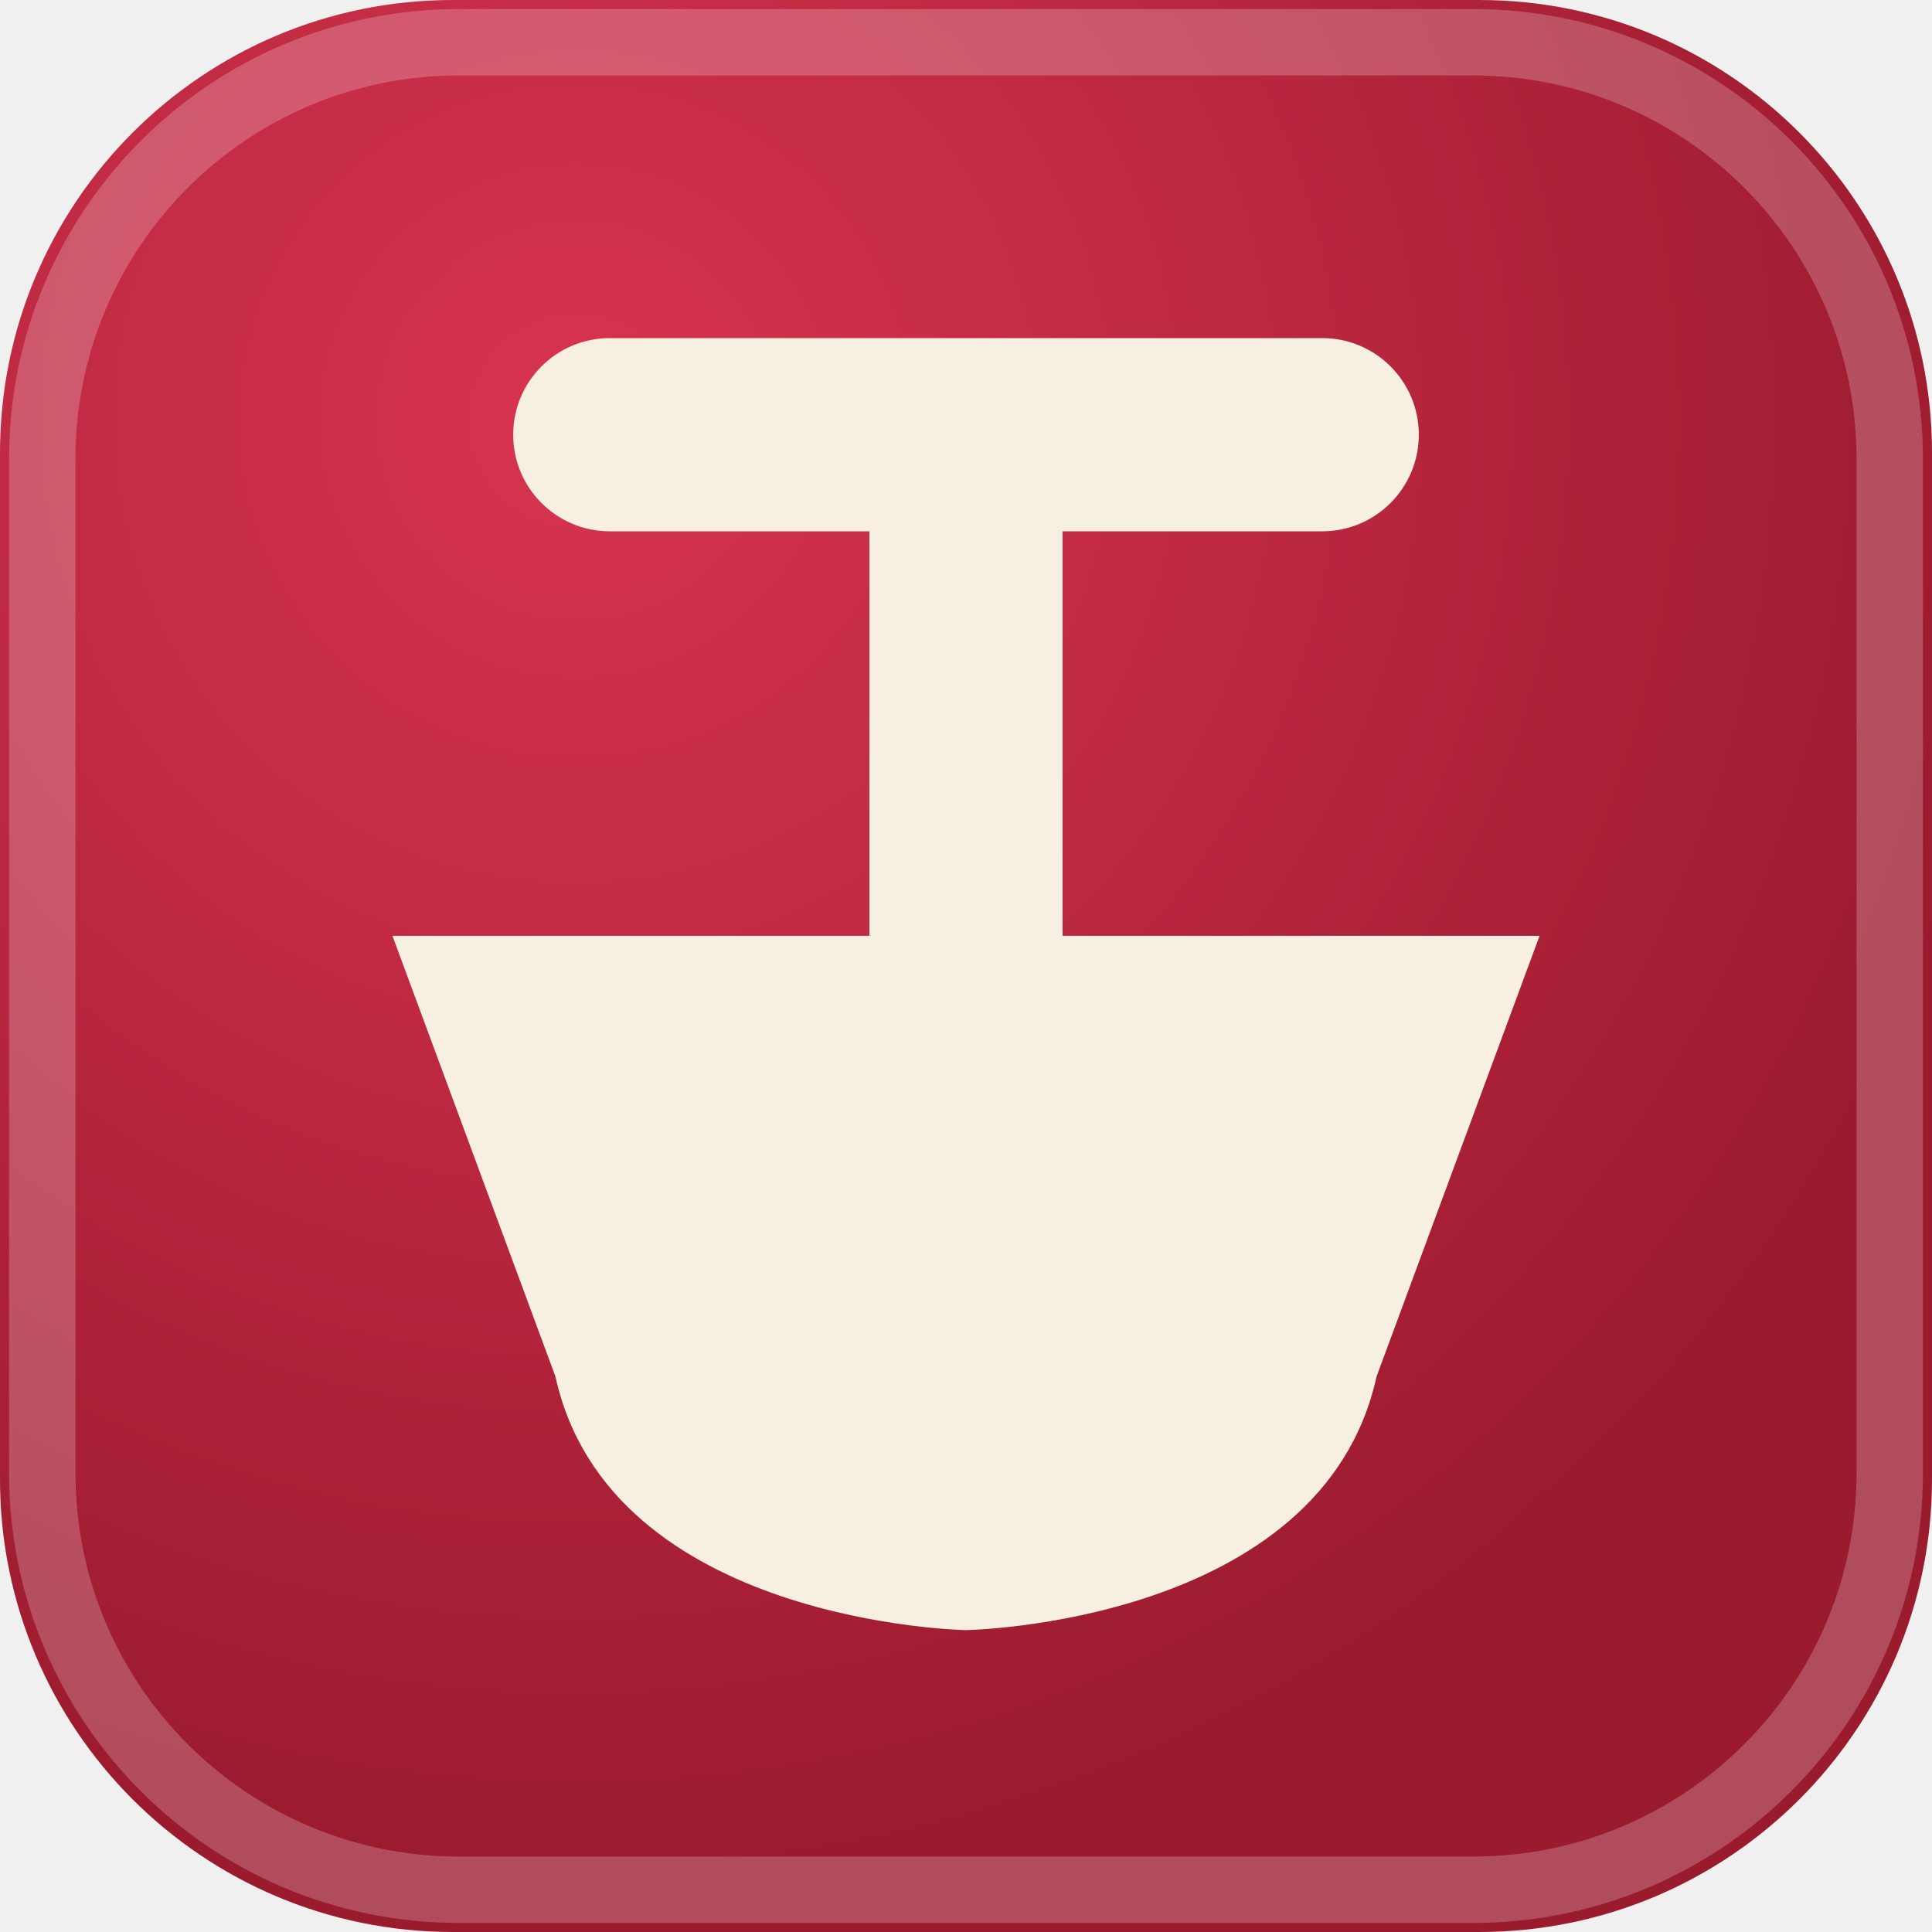
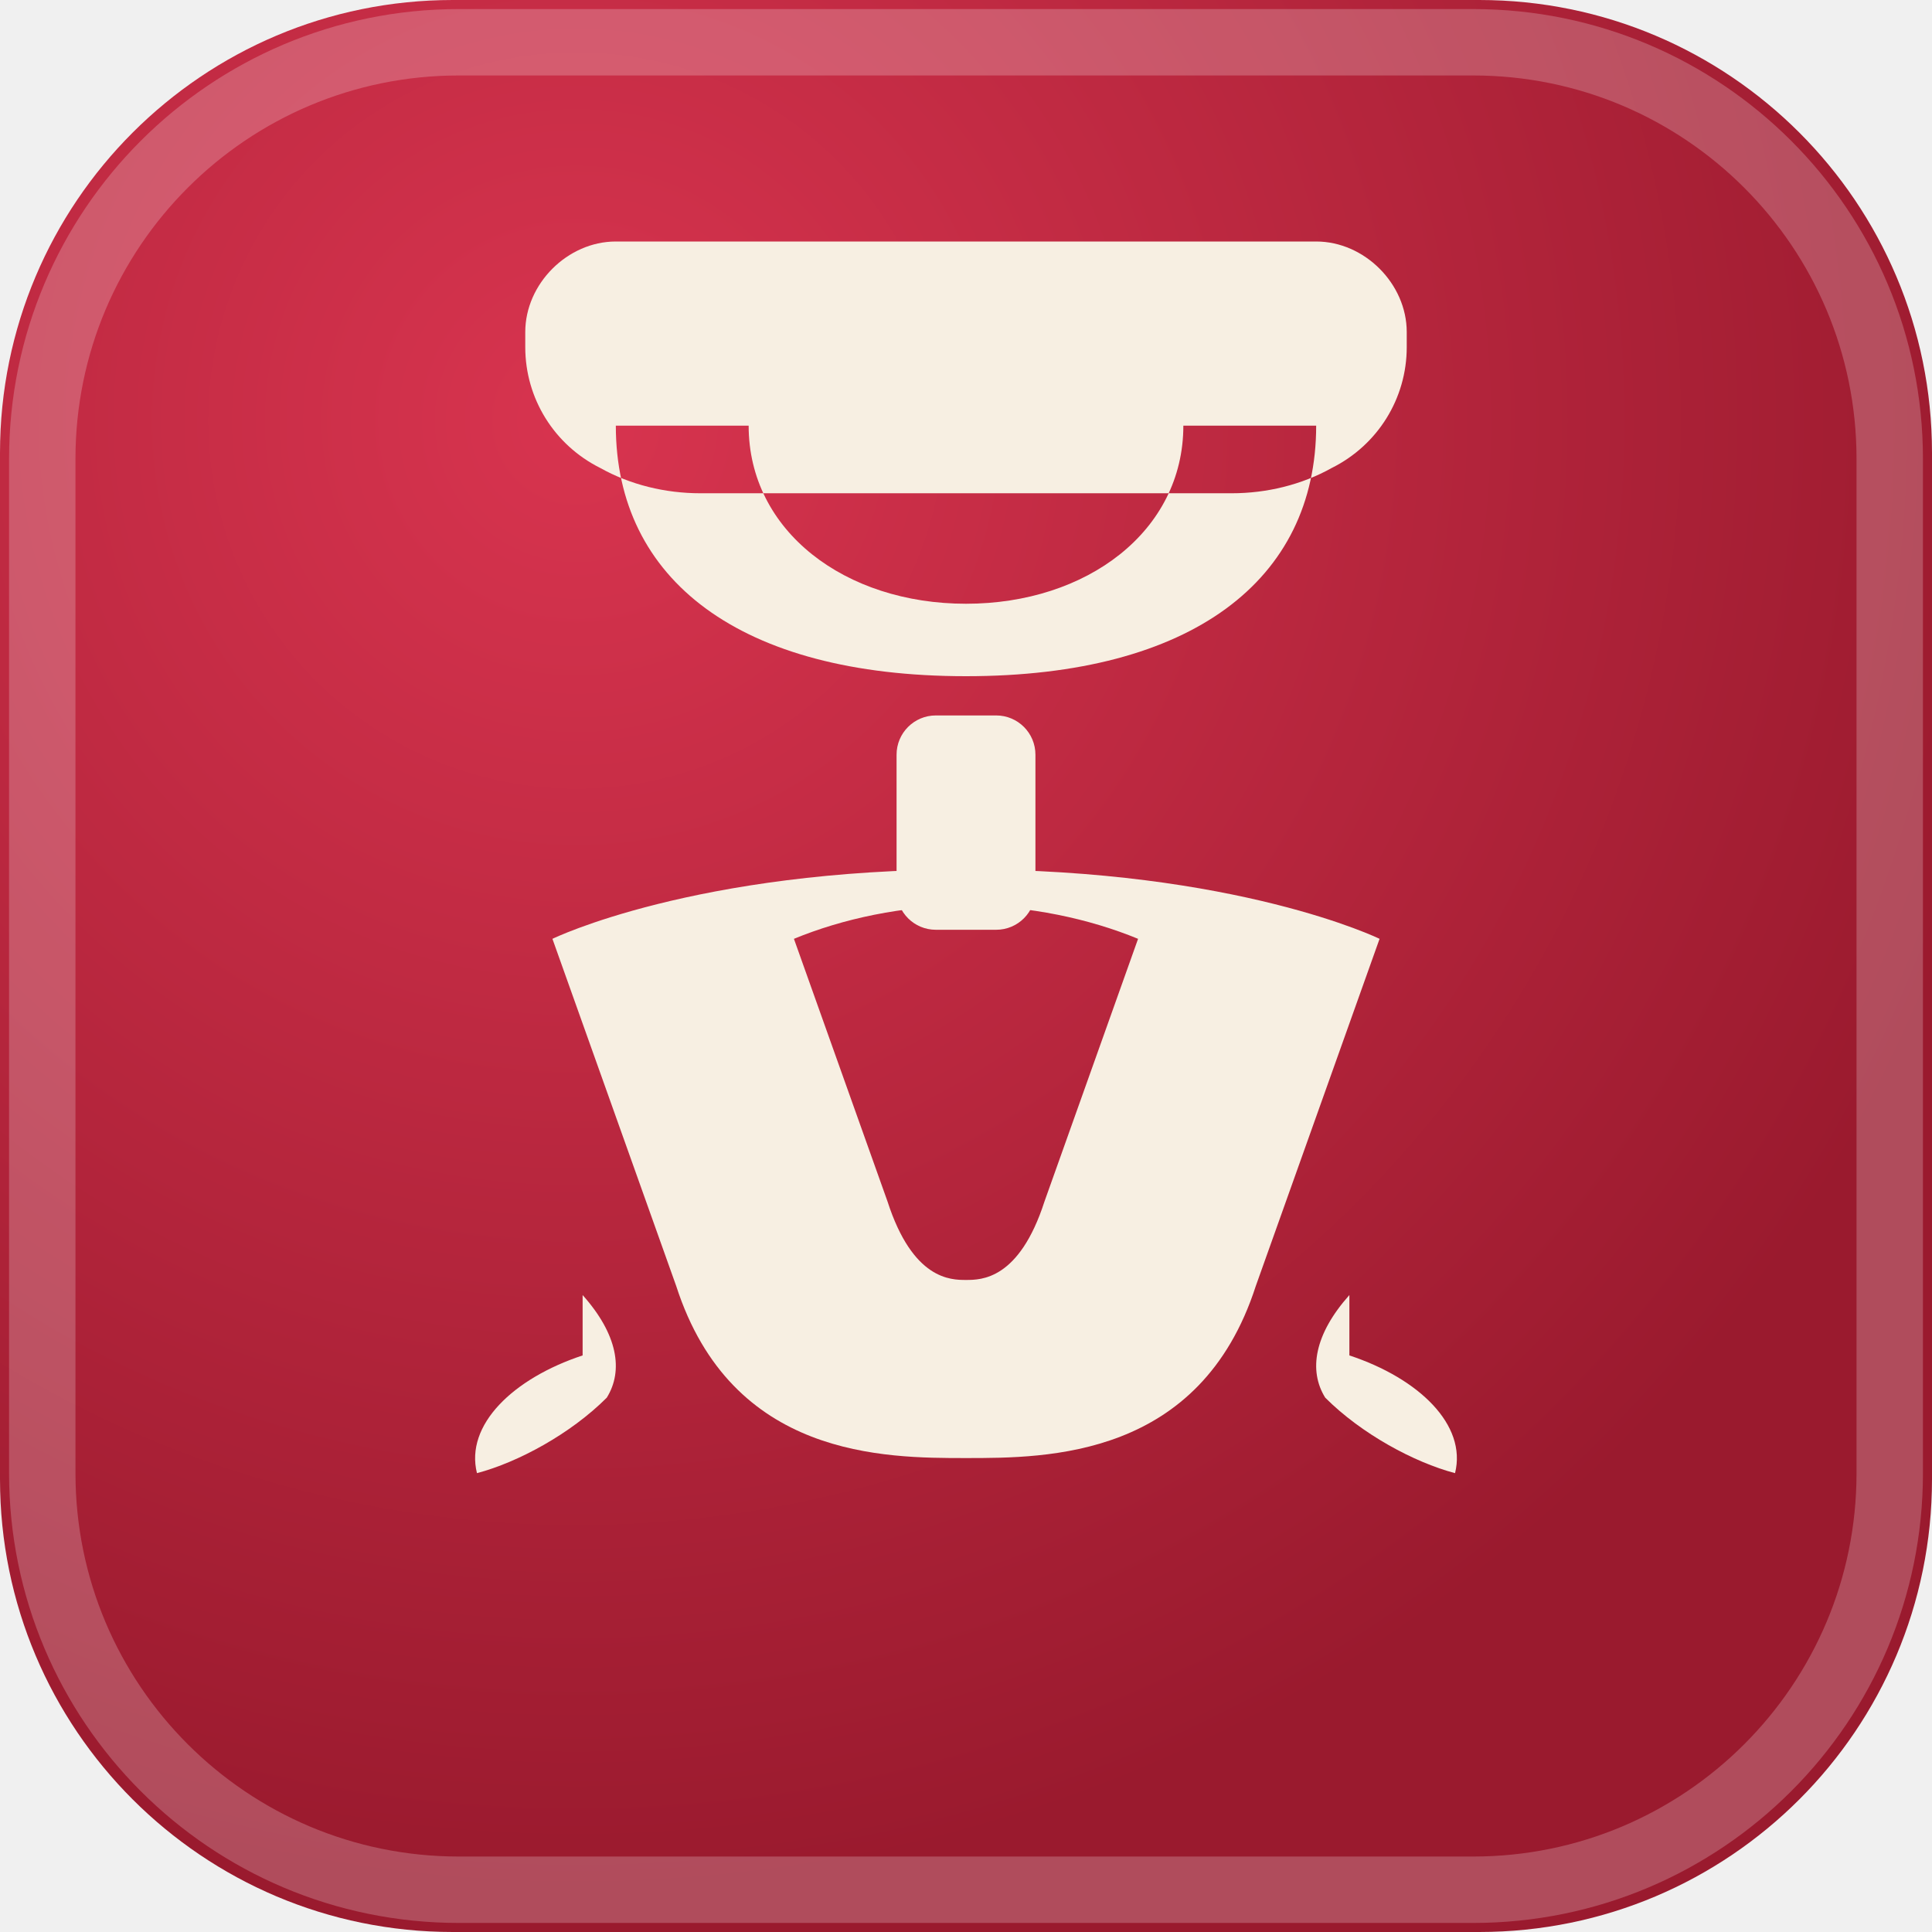
<svg xmlns="http://www.w3.org/2000/svg" viewBox="0 0 32 32" role="img" aria-label="Gräver grav">
  <defs>
    <radialGradient id="r" cx="30%" cy="22%" r="105%">
      <stop offset="0%" stop-color="#d8344f" />
      <stop offset="72%" stop-color="#9a1a2e" />
    </radialGradient>
  </defs>
  <rect width="32" height="32" rx="7.5" fill="url(#r)" />
  <rect x="0.7" y="0.7" width="30.6" height="30.6" rx="6.9" fill="none" stroke="#ffffff" stroke-opacity="0.22" stroke-width="1.1" />
-   <g fill="#f7efe2">
-     <rect x="8.5" y="5.6" width="15" height="3.2" rx="1.6" />
-     <rect x="14.4" y="8" width="3.2" height="8" />
-     <path d="M6.5 15.5H25.5L22.8 22.8C21.9 26.9 16 27 16 27C16 27 10.1 26.9 9.2 22.8Z" />
+   <g fill="#f7efe2" transform="translate(4 2.5)">
+     <path fill-rule="evenodd" d="M6.2 1.5h11.6c.8 0 1.5.7 1.5 1.5v.25c0 .85-.48 1.62-1.24 2-.5.28-1.08.42-1.66.42H7.6c-.58 0-1.16-.14-1.66-.42-.76-.38-1.24-1.15-1.24-2V3c0-.8.7-1.5 1.5-1.5zm0 3.05c0 2.55 2.05 4.15 5.8 4.15s5.8-1.6 5.8-4.15H8.4c0 1.75 1.6 2.95 3.6 2.95s3.6-1.2 3.6-2.95H6.2z" />
+     <rect x="10.85" y="9.35" width="2.3" height="3.55" rx=".65" />
+     <path fill-rule="evenodd" d="M5.15 13.05c0 0 2.35-1.15 6.85-1.15s6.85 1.15 6.85 1.15l-2.05 5.75c-.92 2.85-3.45 2.85-4.8 2.85s-3.88 0-4.8-2.85L5.15 13.05zm6.85-.55c-1.05 0-2.05.22-2.85.55l1.55 4.35c.42 1.3 1.05 1.3 1.3 1.3s.88 0 1.3-1.3l1.55-4.35c-.8-.33-1.8-.55-2.85-.55z" />
+     <path d="M5.65 19.95c-1.15.38-1.95 1.15-1.75 1.95.68-.18 1.55-.65 2.15-1.25.28-.45.18-1.05-.4-1.7z" />
+     <path d="M18.35 19.95c1.15.38 1.95 1.15 1.75 1.95-.68-.18-1.55-.65-2.15-1.25-.28-.45-.18-1.05.4-1.7z" />
  </g>
</svg>
